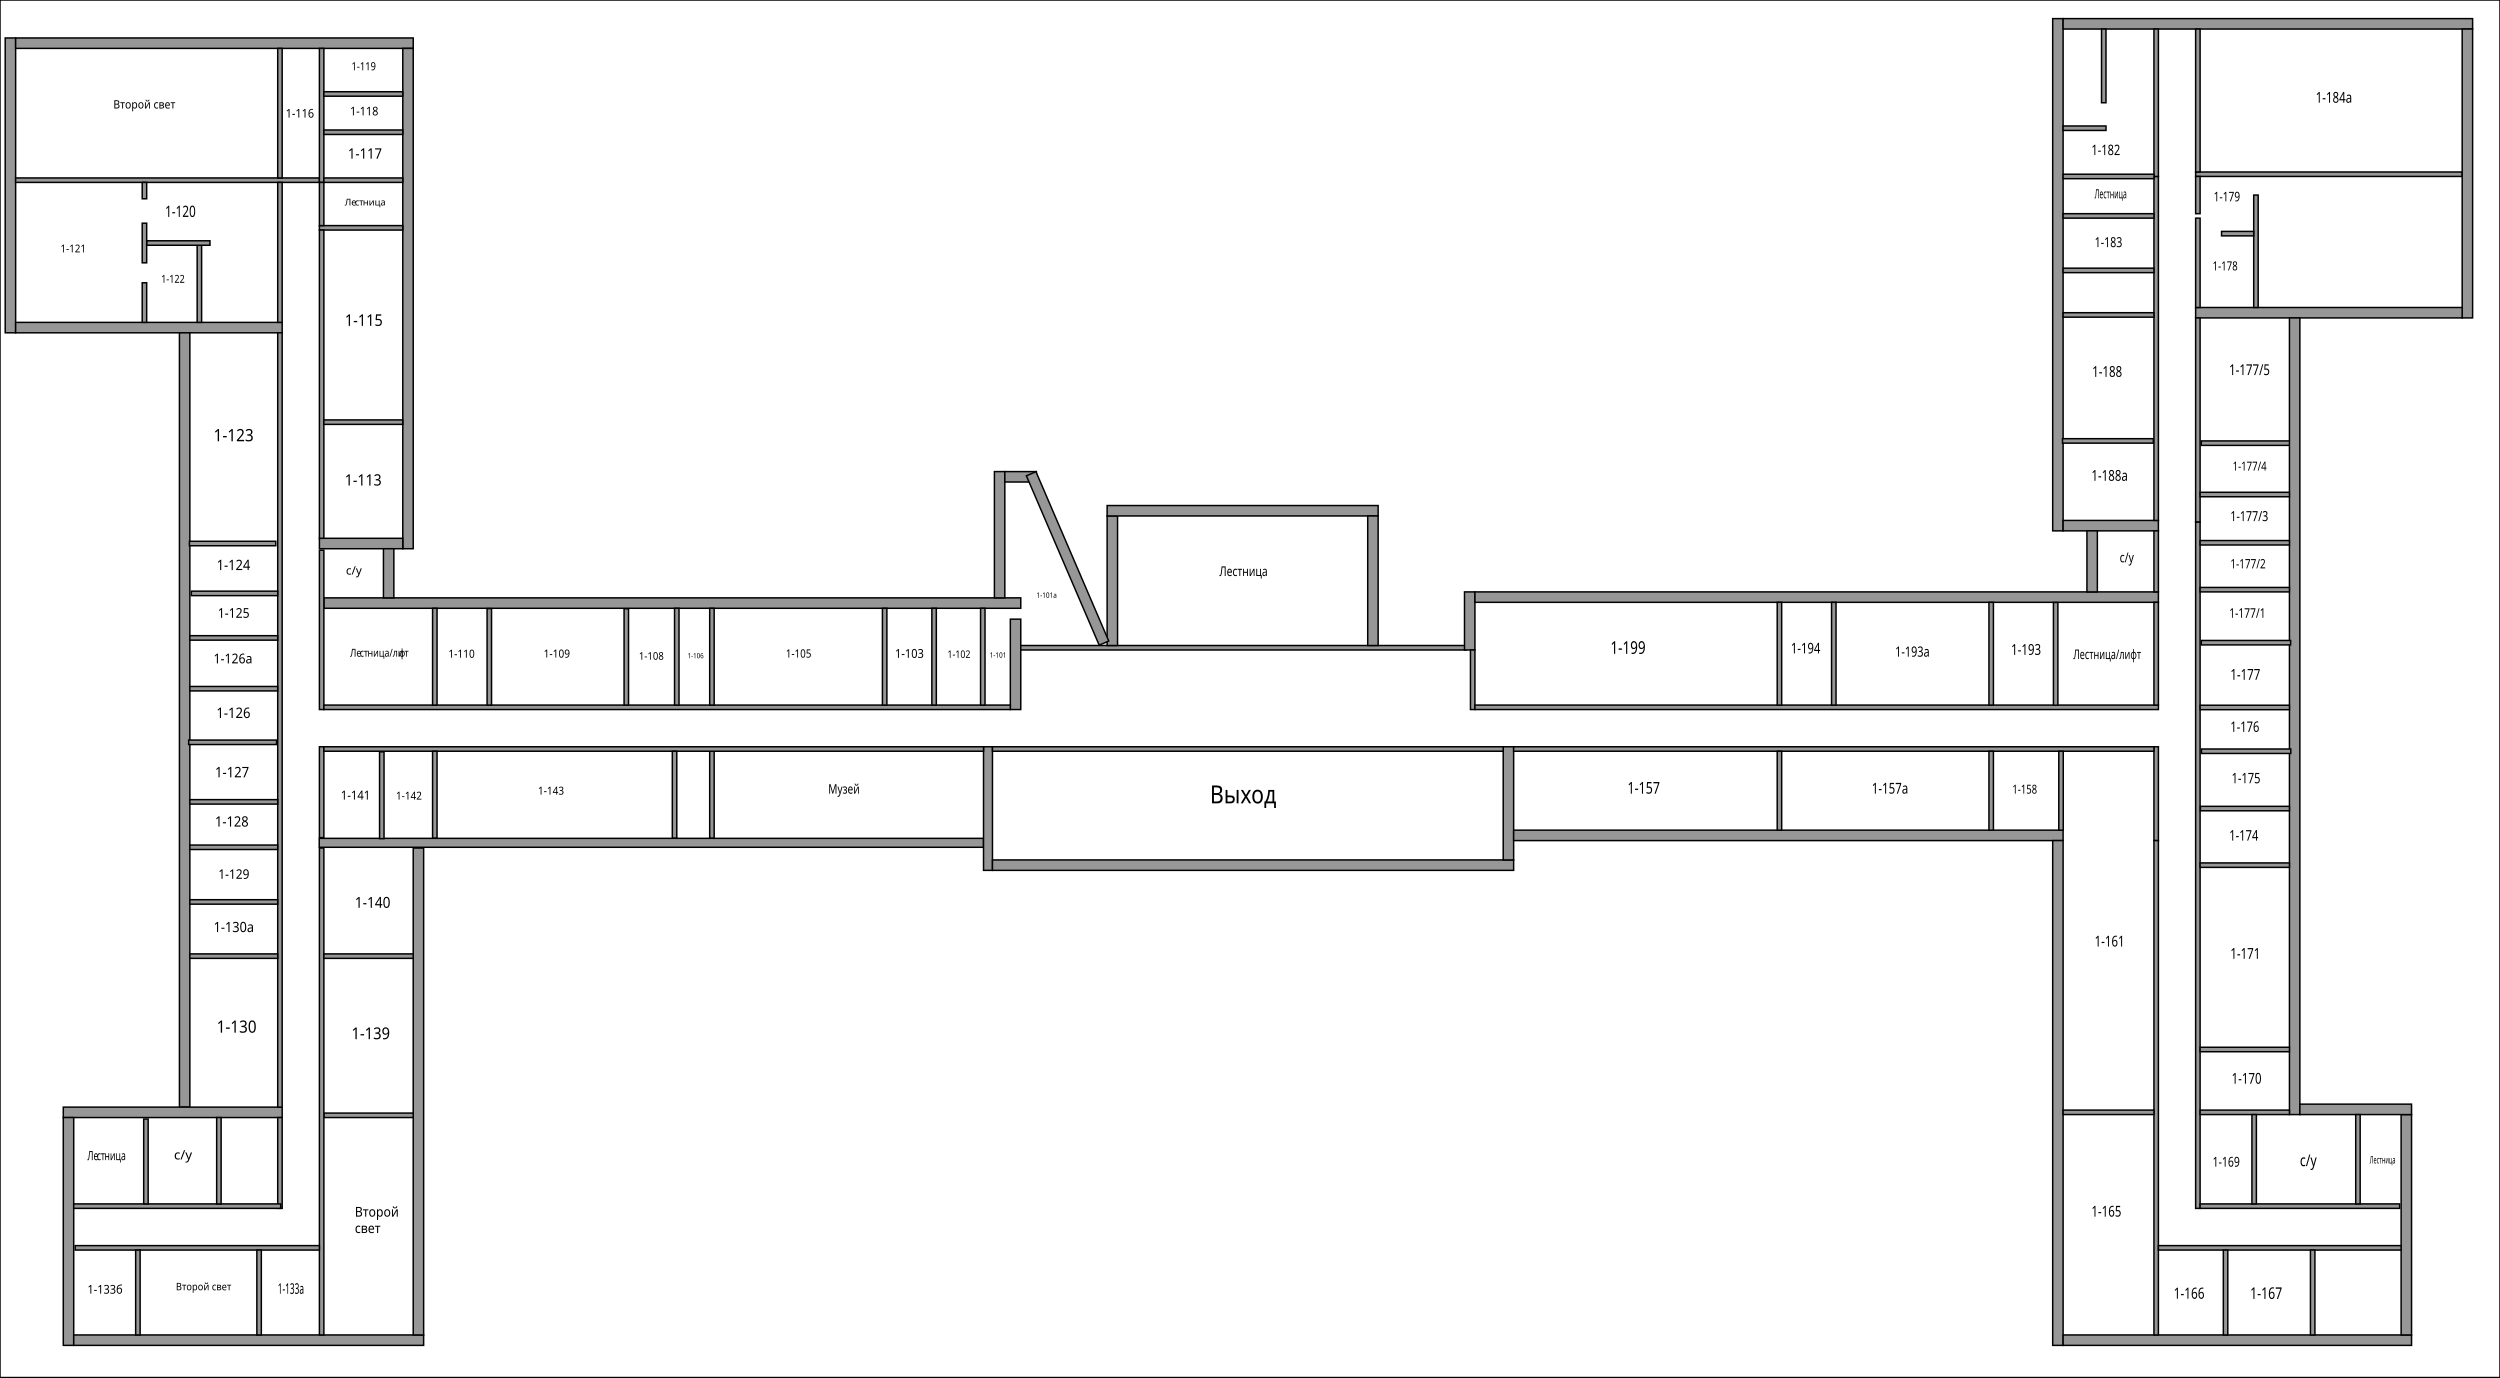
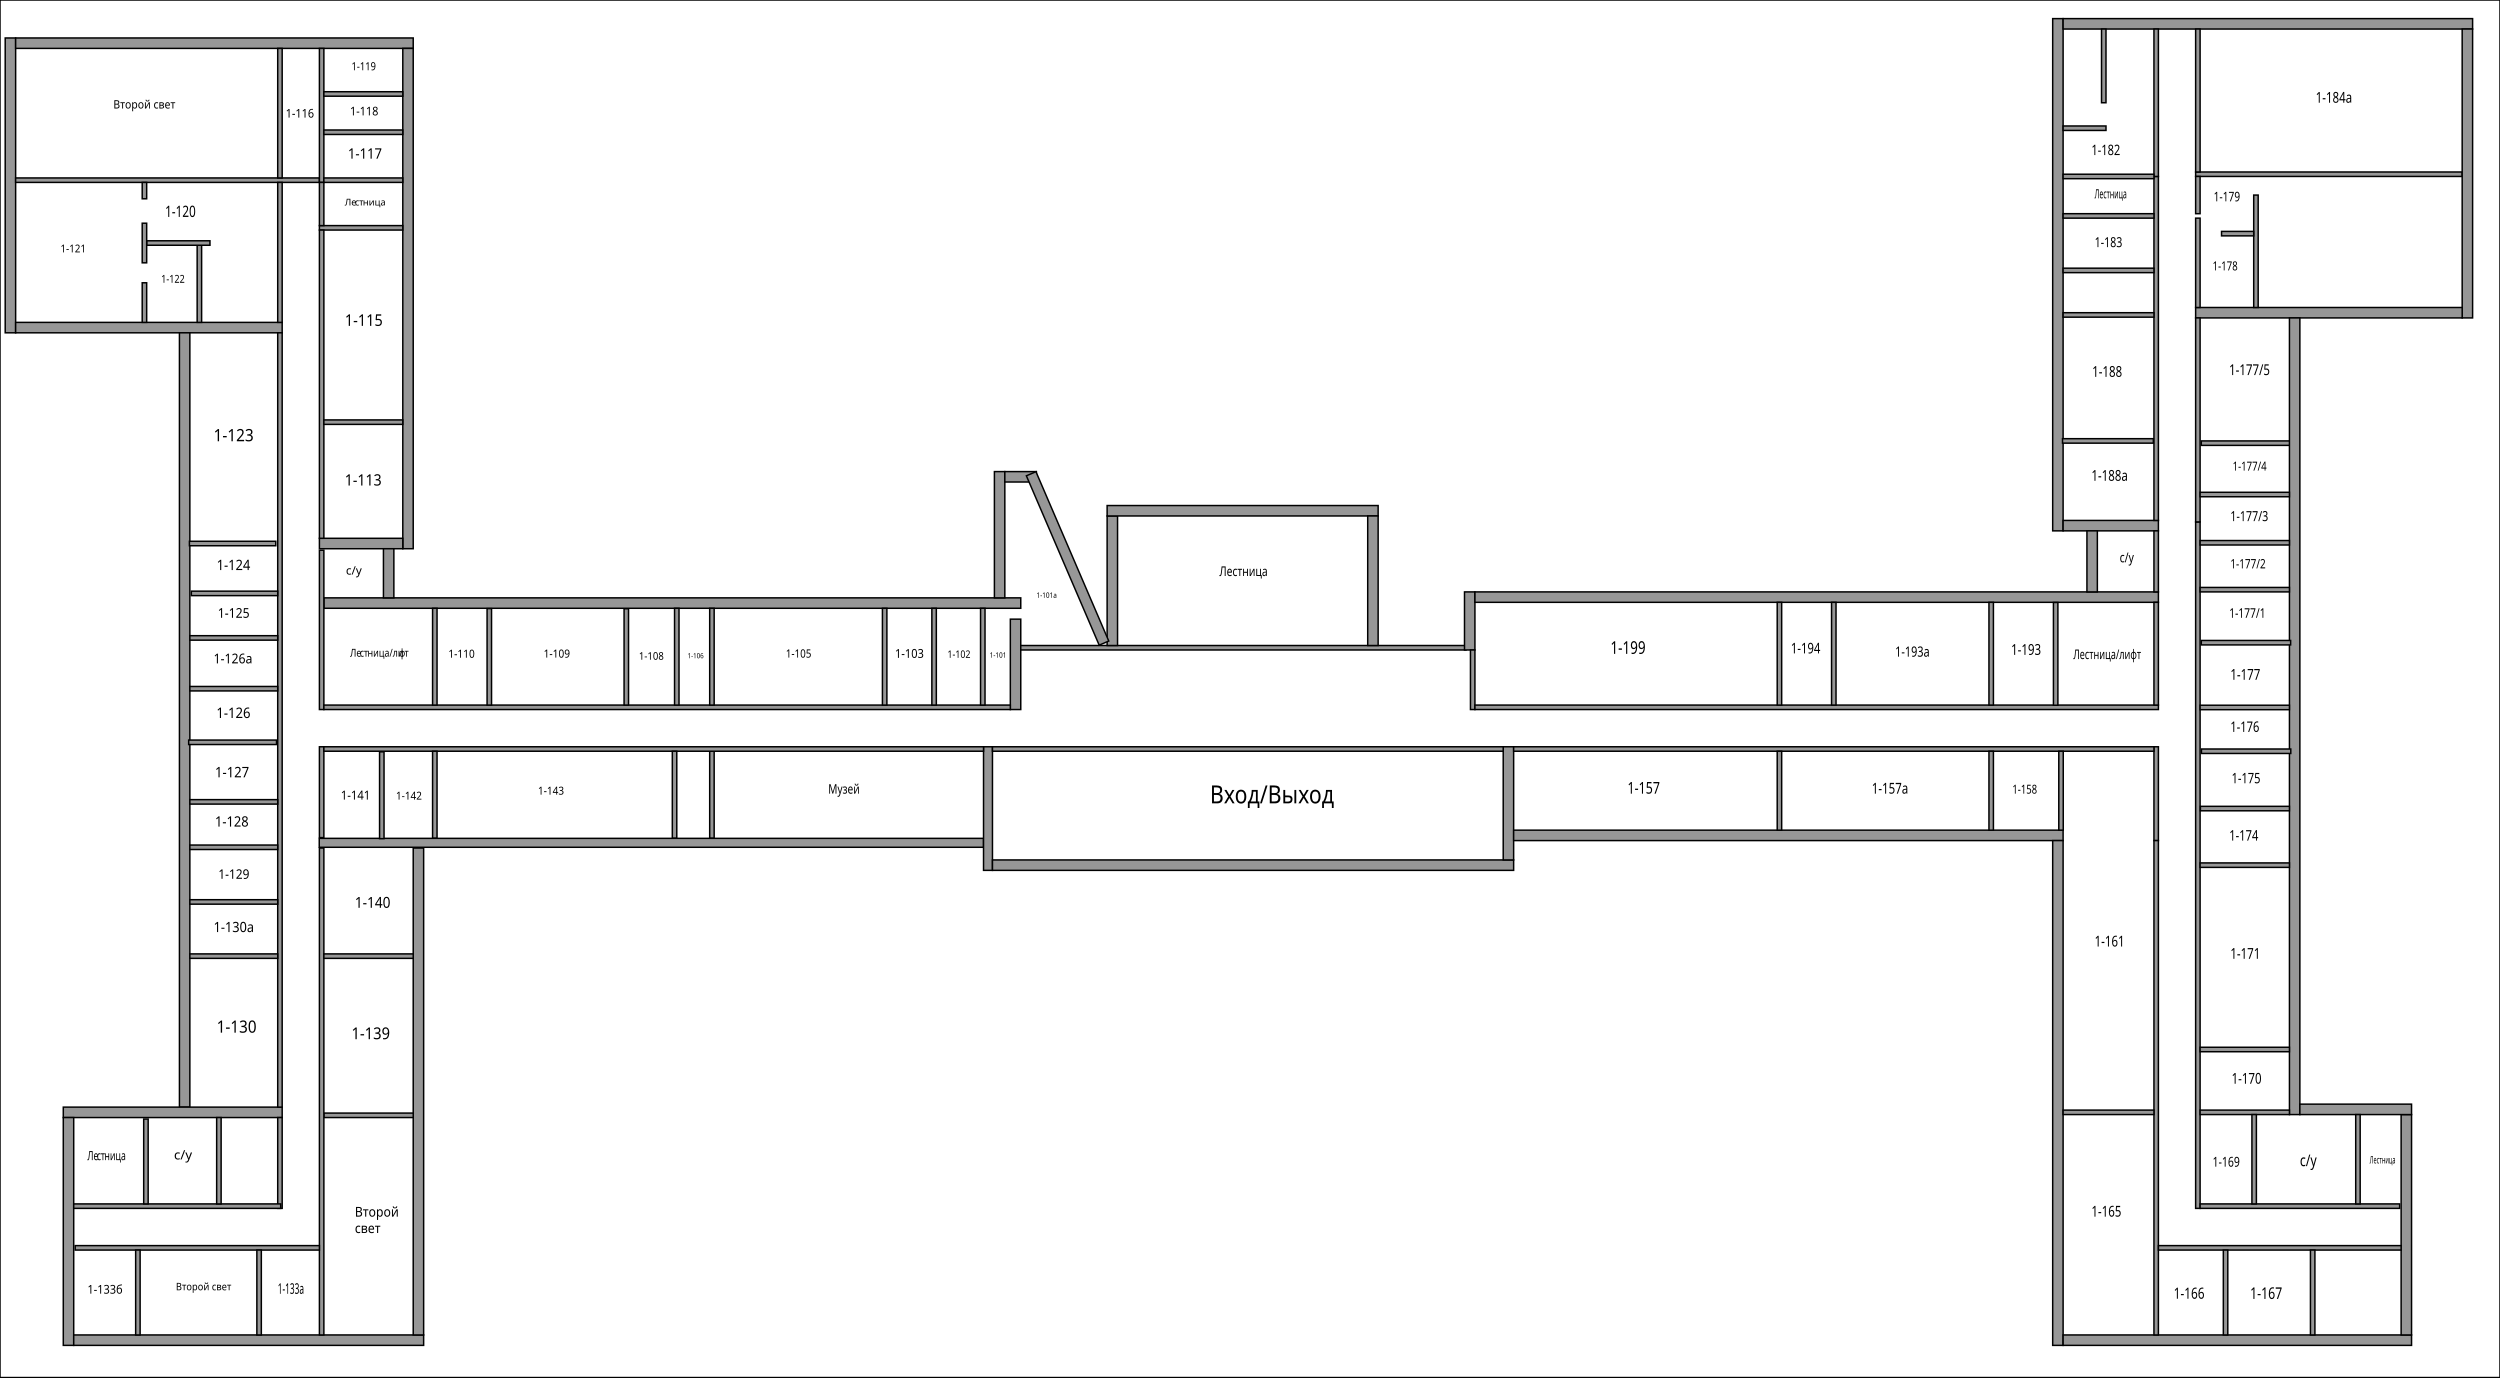
<svg xmlns="http://www.w3.org/2000/svg" version="1.1" id="Слой_1" x="0px" y="0px" viewBox="0 0 1678.9 925.1" style="enable-background:new 0 0 1678.9 925.1;" xml:space="preserve">
  <style type="text/css">
	.st0{fill:#ffffff;stroke:#000000;stroke-miterlimit:10;}
	.st1{fill:#979797;stroke:#000000;stroke-miterlimit:10;}
	.st2{fill:#979797;}
	.st3{font-family:'ArialMT';}
	.st4{font-size:17.1px;}
	.st5{font-size:8.07px;}
	.st6{font-size:12.45px;}
	.st7{font-size:12px;}
	.st8{font-size:12.71px;}
	.st9{font-size:11px;}
	.st10{font-size:13.24px;}

	.path{fill:#222976;}
	/* .aud{fill:#922c2c; fill-opacity:  1;} */

	.start{fill:#922c2c; opacity: 0.4;}
	.end{fill:green; opacity: 0.4;}

	/* .st0{fill:#1FE2FF;stroke:#000000;stroke-miterlimit:10;} */
	.st1{fill:#979797;stroke:#000000;stroke-miterlimit:10;}
	.st2{fill:#979797;}
	.st3{font-family:'ArialMT';}
	.st4{font-size:7.795px;}
	.st5{font-size:7.314px;}
	.st6{font-size:7.581px;}
	.st7{font-size:9.742px;}
	.st8{font-size:10.847px;}
	.st9{font-size:11.47px;}
	.st10{font-size:9.617px;}
	.st11{font-size:9.765px;}
	.st12{font-size:9.773px;}
	.st13{font-size:11.413px;}
	.st14{font-size:8.188px;}
	.st15{font-size:9.877px;}
	.st16{font-size:7.366px;}
	.st17{font-size:10.525px;}
	.st18{font-size:8.416px;}
	.st19{font-size:7.476px;}
	.st20{font-size:8.706px;}
	.st21{font-size:7.825px;}
	.st22{font-size:7.356px;}
	.st23{font-size:6.312px;}
	.st24{font-size:8.569px;}
	.st25{font-size:7.561px;}
	.st26{font-size:4.883px;}
	.st27{font-size:8.882px;}
	.st28{font-size:9.029px;}
	.st29{font-size:11.856px;}
	.st30{font-size:9.941px;}
	.st31{font-size:10.108px;}
	.st32{font-size:9.568px;}
	.st33{font-size:8.354px;}
	.st34{font-size:8.954px;}
	.st35{font-size:10.826px;}
	.st36{font-size:9.196px;}
	.st37{font-size:10.857px;}
	.st38{font-size:6.853px;}
	.st39{font-size:9.81px;}
	.st40{font-size:9.733px;}
	.st41{font-size:9.776px;}
	.st42{font-size:8.985px;}
	.st43{font-size:8.421px;}
	.st44{font-size:10.108px;}
	.st45{font-size:9.183px;}
	.st46{font-size:9.333px;}
	.st47{font-size:8.542px;}
	.st48{font-size:8.476px;}
	.st49{font-size:9.73px;}
	.st50{font-size:8.895px;}
	.st51{font-size:11.023px;}
	.st52{font-size:7.77px;}
	.st53{font-size:8.267px;}
	.st54{font-size:16.822px;}
	.st55{font-size:6.993px;}
	.st56{font-size:10.187px;}
	.st57{enable-background:new    ;}
	.st58{font-size:9.158px;}
	.st59{font-size:6.971px;}
	.st60{font-size:7.144px;}
	.st61{font-size:5.074px;}
	.st62{font-size:10.552px;}
	.st63{font-size:9.1px;}
	.st64{font-size:9.136px;}
	.st65{font-size:10.945px;}
	.st66{font-size:10.108px;}
	.st67{font-size:8.754px;}
	.st68{font-size:10.39px;}
	.st69{font-size:8.12px;}
	.st70{font-size:9.626px;}
	.st71{font-size:9.515px;}
	.st72{font-size:7.426px;}
	.st73{fill:#979797;stroke:#000000;stroke-width:1;stroke-miterlimit:10;}
	.st74{font-size:8.939px;}
	.st75{font-size:9.389px;}
</style>
  <g id="Слой_2_00000013167293274023752980000018160513616036727993_">
    <rect class="st0" width="1678.9" height="925.1" />
  </g>
  <g id="Слой_1_00000153699026064774283320000006926203741397764996_">
    <g id="_Слой_2">
      <rect x="3.5" y="25.5" class="st1" width="7" height="198" />
      <rect x="10.5" y="216.5" class="st1" width="179" height="7" />
      <rect x="10.5" y="25.5" class="st1" width="267" height="7" />
      <rect x="270.5" y="32.5" class="st1" width="7" height="336" />
      <rect x="214.5" y="361.5" class="st1" width="56" height="7" />
      <rect x="120.5" y="223.5" class="st1" width="7" height="520" />
      <rect x="42.5" y="743.5" class="st1" width="147" height="7" />
      <rect x="42.5" y="750.5" class="st1" width="7" height="153" />
      <rect x="49.5" y="896.5" class="st1" width="235" height="7" />
      <rect x="277.5" y="569.5" class="st1" width="7" height="327" />
      <g>
        <rect x="214.4" y="563" class="st2" width="446.1" height="6" />
        <path d="M660,563.5v5H214.9v-5H660 M661,562.5H213.9v7H661V562.5L661,562.5z" />
      </g>
      <rect x="217.5" y="401.5" class="st1" width="468" height="7" />
      <rect x="257.5" y="368.5" class="st1" width="7" height="33" />
      <rect x="10.5" y="119.5" class="st1" width="204" height="3" />
      <rect x="186.5" y="32.5" class="st1" width="3" height="87" />
      <rect x="214.5" y="32.5" class="st1" width="3" height="90" />
      <rect x="217.5" y="119.5" class="st1" width="53" height="3" />
      <rect x="186.5" y="122.5" class="st1" width="3" height="94" />
      <rect x="214.5" y="151.5" class="st1" width="56" height="3" />
      <rect x="214.5" y="122.5" class="st1" width="3" height="29" />
      <rect x="214.5" y="154.5" class="st1" width="3" height="207" />
      <rect x="217.5" y="282" class="st1" width="53" height="3" />
      <rect x="186.5" y="223.5" class="st1" width="3" height="520" />
      <rect x="127.5" y="640.6" class="st1" width="59" height="3" />
      <rect x="128.5" y="397" class="st1" width="58" height="3" />
      <rect x="127.2" y="363.5" class="st1" width="58" height="3" />
      <rect x="186.5" y="750.5" class="st1" width="3" height="61" />
      <rect x="217.5" y="747.5" class="st1" width="60" height="3" />
      <text transform="matrix(0.9 0 0 1 76.12 72.8678)" class="st3 st4">Второй свет</text>
      <text transform="matrix(0.9 0 0 1 40.5798 169.5)" class="st3 st5">1-121</text>
      <text transform="matrix(0.8306 0 0 1 236.0308 47.1924)" class="st3 st6">1-119</text>
      <text transform="matrix(0.9 0 0 1 233.6476 106.5687)" class="st3 st7">1-117</text>
      <text transform="matrix(0.9 0 0 1 231.5728 218.8588)" class="st3 st8">1-115</text>
      <text transform="matrix(0.9 0 0 1 143.4326 296.3313)" class="st3 st9">1-123</text>
      <text transform="matrix(0.9 0 0 1 145.5 382.8226)" class="st3 st10">1-124</text>
      <text transform="matrix(0.9 0 0 1 145.293 482.1855)" class="st3 st11">1-126</text>
      <rect x="214.5" y="369.5" class="st1" width="3" height="107" />
      <rect x="214.5" y="501.5" class="st1" width="3" height="61" />
      <rect x="214.5" y="569.5" class="st1" width="3" height="327" />
      <rect x="50.5" y="836.5" class="st1" width="164" height="3" />
      <rect x="172.5" y="839.5" class="st1" width="3" height="57" />
      <rect x="49.5" y="808.5" class="st1" width="139" height="3" />
      <rect x="96.5" y="751.5" class="st1" width="3" height="57" />
      <rect x="145.5" y="750.5" class="st1" width="3" height="58" />
      <text transform="matrix(0.9 0 0 1 144.3574 522.0266)" class="st3 st12">1-127</text>
      <text transform="matrix(0.9 0 0 1 145.5 693.5112)" class="st3 st13">1-130</text>
      <text transform="matrix(0.9 0 0 1 58.7063 868.7764)" class="st3 st14">1-133б</text>
      <text transform="matrix(0.5644 0 0 1 186.5 868.875)" class="st3 st15">1-133а</text>
      <g>
        <rect x="660.5" y="501.5" class="st2" width="6" height="83" />
        <path d="M666,502v82h-5v-82H666 M667,501h-7v84h7V501L667,501z" />
      </g>
      <rect x="476.6" y="504.5" class="st1" width="3" height="58.3" />
      <rect x="678.5" y="415.8" class="st1" width="7" height="60.7" />
      <rect x="217.5" y="501.5" class="st1" width="443" height="3" />
      <rect x="217.5" y="473.5" class="st1" width="461" height="3" />
      <rect x="290.5" y="408.5" class="st1" width="3" height="65" />
      <rect x="453" y="408.5" class="st1" width="3" height="65" />
      <rect x="625.8" y="408.5" class="st1" width="3" height="65" />
      <rect x="666.5" y="577.5" class="st1" width="350" height="7" />
      <rect x="1009.5" y="501.5" class="st1" width="7" height="76" />
      <rect x="666.5" y="501.5" class="st1" width="343" height="3" />
      <rect x="685.5" y="433.5" class="st1" width="299" height="3" />
      <rect x="743.5" y="346.5" class="st1" width="7" height="87" />
      <rect x="743.5" y="339.5" class="st1" width="182" height="7" />
      <rect x="918.5" y="346.5" class="st1" width="7" height="87" />
      <rect x="1016.5" y="557.5" class="st1" width="369" height="7" />
      <rect x="1446.5" y="501.5" class="st1" width="3" height="63" />
      <rect x="1016.5" y="501.5" class="st1" width="430" height="3" />
      <rect x="1193.5" y="504.5" class="st1" width="3" height="53" />
      <rect x="1335.7" y="504.5" class="st1" width="3" height="53" />
      <rect x="1382.6" y="504.5" class="st1" width="3" height="53" />
      <rect x="983.5" y="397.5" class="st1" width="7" height="39" />
      <rect x="990.5" y="397.5" class="st1" width="459" height="7" />
      <rect x="987.5" y="436.5" class="st1" width="3" height="40" />
      <rect x="990.5" y="473.5" class="st1" width="459" height="3" />
      <rect x="1446.5" y="404.5" class="st1" width="3" height="69" />
      <rect x="1379" y="404.6" class="st1" width="3" height="69" />
      <rect x="1193.5" y="404.5" class="st1" width="3" height="69" />
      <rect x="1378.5" y="12.5" class="st1" width="7" height="344" />
      <rect x="1385.5" y="349.5" class="st1" width="64" height="7" />
      <rect x="1401.5" y="356.5" class="st1" width="7" height="41" />
      <rect x="1446.5" y="356.5" class="st1" width="3" height="41" />
      <rect x="1474.5" y="350.5" class="st1" width="3" height="461" />
      <rect x="1446.5" y="118.5" class="st1" width="3" height="231" />
      <rect x="1474.5" y="115.5" class="st1" width="179" height="3" />
      <rect x="1385.5" y="12.5" class="st1" width="275" height="7" />
      <rect x="1653.5" y="19.5" class="st1" width="7" height="194" />
      <rect x="1474.5" y="206.5" class="st1" width="179" height="7" />
      <rect x="1474.5" y="213.5" class="st1" width="3" height="137" />
      <rect x="1474.5" y="146.5" class="st1" width="3" height="60" />
      <rect x="1474.5" y="19.5" class="st1" width="3" height="96" />
      <rect x="1446.5" y="19.5" class="st1" width="3" height="99" />
      <rect x="1385.5" y="117" class="st1" width="61" height="3" />
      <rect x="1385.5" y="143.5" class="st1" width="61" height="3" />
      <rect x="1385.1" y="294.6" class="st1" width="61" height="3" />
      <rect x="1478.3" y="296.1" class="st1" width="60" height="3" />
      <rect x="1537.5" y="213.5" class="st1" width="7" height="535" />
      <rect x="1513.5" y="131" class="st1" width="3" height="75.5" />
      <rect x="1378.5" y="564.5" class="st1" width="7" height="339" />
      <rect x="1385.5" y="896.5" class="st1" width="234" height="7" />
      <rect x="1612.5" y="748.5" class="st1" width="7" height="148" />
      <rect x="1544.5" y="741.5" class="st1" width="75" height="7" />
      <rect x="1446.5" y="564.5" class="st1" width="3" height="332" />
      <rect x="1477.5" y="394.5" class="st1" width="60" height="3" />
      <rect x="1478.3" y="430.1" class="st1" width="60" height="3" />
      <rect x="1478.4" y="503" class="st1" width="60" height="3" />
      <rect x="1477.5" y="579.5" class="st1" width="60" height="3" />
      <rect x="1477.5" y="703.3" class="st1" width="60" height="3" />
      <rect x="1477.5" y="745.5" class="st1" width="60" height="3" />
      <rect x="1477.5" y="808.5" class="st1" width="134" height="3" />
      <rect x="1512.3" y="748.5" class="st1" width="3" height="60" />
      <rect x="1582" y="748.5" class="st1" width="3" height="60" />
      <rect x="1449.5" y="836.5" class="st1" width="163" height="3" />
      <rect x="1551.6" y="839.5" class="st1" width="3" height="57" />
      <text transform="matrix(0.8247 0 0 1 108.2205 189.9)" class="st3 st16">1-122</text>
      <text transform="matrix(0.7509 0 0 1 110.8527 145.6911)" class="st3 st17">1-120</text>
      <text transform="matrix(0.9 0 0 1 228.8833 537)" class="st3 st18">1-141</text>
      <text transform="matrix(0.9 0 0 1 361.2577 533.65)" class="st3 st19">1-143</text>
      <text transform="matrix(1.0266 0 0 1 116.8223 778.6342)" class="st3 st20">с/у</text>
      <text transform="matrix(1 0 0 1 232.2979 385.8677)" class="st3 st21">с/у</text>
      <text transform="matrix(0.81 0 0 1 235.0835 441)" class="st3 st22">Ле</text>
      <text transform="matrix(0.81 0 0 1 241.605 441)" class="st3 st22">с</text>
      <text transform="matrix(0.81 0 0 1 244.3706 441)" class="st3 st22">т</text>
      <text transform="matrix(0.81 0 0 1 246.7759 441)" class="st3 st22">ница/ли</text>
      <text transform="matrix(0.81 0 0 1 267.8394 441)" class="st3 st22">ф</text>
      <text transform="matrix(0.81 0 0 1 271.6323 441)" class="st3 st22">т</text>
      <text transform="matrix(0.98 0 0 1 231.5171 137.9993)" class="st3 st23">Ле</text>
      <text transform="matrix(0.98 0 0 1 238.2876 137.9993)" class="st3 st23">с</text>
      <text transform="matrix(0.98 0 0 1 241.1553 137.9993)" class="st3 st23">т</text>
      <text transform="matrix(0.98 0 0 1 243.6577 137.9993)" class="st3 st23">ница</text>
      <text transform="matrix(0.68 0 0 1 58.6541 779.1205)" class="st3 st24">Ле</text>
      <text transform="matrix(0.68 0 0 1 65.0364 779.1205)" class="st3 st24">с</text>
      <text transform="matrix(0.68 0 0 1 67.7385 779.1205)" class="st3 st24">т</text>
      <text transform="matrix(0.68 0 0 1 70.093 779.1205)" class="st3 st24">ница</text>
      <text transform="matrix(0.9 0 0 1 301.0835 441.7266)" class="st3 st25">1-110</text>
      <rect x="476.6" y="408.5" class="st1" width="3" height="65" />
      <text transform="matrix(0.8484 0 0 1 461.7515 442.0811)" class="st3 st26">1-106</text>
      <text transform="matrix(0.7641 0 0 1 556.2166 532.9824)" class="st3 st27">Музей</text>
      <text transform="matrix(0.7641 0 0 1 818.8732 386.8304)" class="st3 st28">Лестница</text>
      <text transform="matrix(0.7641 0 0 1 1081.48 439.1)" class="st3 st29">1-199</text>
      <rect x="1230" y="404.5" class="st1" width="3" height="69" />
      <text transform="matrix(0.7641 0 0 1 1202.662 438.8164)" class="st3 st30">1-194</text>
      <text transform="matrix(0.7641 0 0 1 1256.999 532.9824)" class="st3 st31">1-157а</text>
      <text transform="matrix(0.7641 0 0 1 1272.698 441)" class="st3 st32">1-193а</text>
      <text transform="matrix(0.7641 0 0 1 1350.556 439.7852)" class="st3 st31">1-193</text>
      <text transform="matrix(0.7641 0 0 1 1351.39 532.9824)" class="st3 st33">1-158</text>
      <text transform="matrix(0.6796 0 0 1 1392.34 442.5908)" class="st3 st34">Лестница/лифт</text>
      <text transform="matrix(0.7641 0 0 1 1406.63 635.6514)" class="st3 st31">1-161</text>
      <text transform="matrix(0.7641 0 0 1 1404.483 817.0488)" class="st3 st31">1-165</text>
      <rect x="1385.5" y="745.5" class="st1" width="61" height="3" />
      <text transform="matrix(0.7641 0 0 1 1511.065 872.3086)" class="st3 st35">1-167</text>
      <text transform="matrix(0.7641 0 0 1 1485.86 783.5)" class="st3 st36">1-169</text>
      <text transform="matrix(0.7641 0 0 1 1544.5 783.1396)" class="st3 st37">с/y</text>
      <text transform="matrix(0.5384 0 0 1 1591.341 781.3298)" class="st3 st38">Лестница</text>
      <text transform="matrix(0.7641 0 0 1 1497.049 564.5)" class="st3 st39">1-174</text>
      <text transform="matrix(0.7641 0 0 1 1498.623 526.0137)" class="st3 st40">1-175</text>
      <text transform="matrix(0.7641 0 0 1 1497.781 491.5215)" class="st3 st41">1-176</text>
      <text transform="matrix(0.7641 0 0 1 1497.049 414.8877)" class="st3 st42">1-177/1</text>
      <text transform="matrix(0.7641 0 0 1 1499.317 316.0454)" class="st3 st43">1-177/4</text>
      <text transform="matrix(0.7641 0 0 1 1496.948 251.8916)" class="st3 st44">1-177/5</text>
      <text transform="matrix(0.7641 0 0 1 1423.477 377.624)" class="st3 st45">с/у</text>
      <text transform="matrix(0.7641 0 0 1 1404.483 322.9019)" class="st3 st44">1-188а</text>
      <text transform="matrix(0.7641 0 0 1 1405 253.0827)" class="st3 st44">1-188</text>
      <text transform="matrix(0.7641 0 0 1 1406.67 165.9607)" class="st3 st46">1-183</text>
      <text transform="matrix(0.5384 0 0 1 1406.63 133.2031)" class="st3 st47">Лестница</text>
      <text transform="matrix(0.7641 0 0 1 1555.108 69)" class="st3 st44">1-184а</text>
      <rect x="1385.5" y="180.1" class="st1" width="61" height="3" />
      <text transform="matrix(0.7641 0 0 1 1485.86 181.6)" class="st3 st48">1-178</text>
      <text transform="matrix(0.7641 0 0 1 1404.483 104.1455)" class="st3 st49">1-182</text>
      <rect x="95.5" y="189.9" class="st1" width="3" height="26.6" />
      <text transform="matrix(0.9 0 0 1 146.6094 590.1835)" class="st3 st50">1-129</text>
      <rect x="217.5" y="640.6" class="st1" width="60" height="3" />
      <text transform="matrix(0.9 0 0 1 236.0308 697.8734)" class="st3 st51">1-139</text>
      <rect x="290.5" y="504.5" class="st1" width="3" height="58.3" />
      <rect x="592.6" y="408.5" class="st1" width="3" height="65" />
      <text transform="matrix(0.8484 0 0 1 527.7004 441.6387)" class="st3 st52">1-105</text>
      <text transform="matrix(0.9 0 0 1 601.0239 441.7871)" class="st3 st53">1-103</text>
-       <text transform="matrix(0.8484 0 0 1 812.5696 539.5)" class="st3 st54">Выход</text>
+       <text transform="matrix(0.8484 0 0 1 812.5696 539.5)" class="st3 st54">Вход/Выход</text>
      <text transform="matrix(0.8484 0 0 1 636.2451 441.8174)" class="st3 st55">1-102</text>
      <rect x="217.5" y="87.3" class="st1" width="53" height="3" />
      <rect x="132.4" y="164.7" class="st1" width="3" height="51.8" />
      <rect x="98.5" y="161.7" class="st1" width="42.5" height="3" />
      <rect x="126.7" y="497" class="st1" width="59" height="3" />
      <rect x="127.5" y="567.5" class="st1" width="59" height="3" />
      <rect x="91.1" y="839.5" class="st1" width="3" height="57" />
      <text transform="matrix(0.9 0 0 1 238.2876 609.6517)" class="st3 st56">1-140</text>
      <text transform="matrix(0.9 0 0 1 238.2876 817.0488)" class="st57">
        <tspan x="0" y="0" class="st3 st58">Второй</tspan>
        <tspan x="0" y="11" class="st3 st58">свет</tspan>
      </text>
      <text transform="matrix(0.9 0 0 1 118.1133 866.5127)" class="st3 st59">Второй свет</text>
      <rect x="451.5" y="504.5" class="st1" width="3" height="58.3" />
      <rect x="419.1" y="408.8" class="st1" width="3" height="64.7" />
      <text transform="matrix(0.9 0 0 1 429.0161 443.0674)" class="st3 st60">1-108</text>
      <rect x="327.1" y="408.7" class="st1" width="3" height="64.8" />
      <text transform="matrix(0.9 0 0 1 365.061 441.6387)" class="st3 st25">1-109</text>
      <rect x="658.5" y="408.5" class="st1" width="3" height="65" />
      <text transform="matrix(0.8484 0 0 1 664.627 441.7266)" class="st3 st61">1-101</text>
      <text transform="matrix(0.9 0 0 1 231.5171 326.063)" class="st3 st62">1-113</text>
      <rect x="127.5" y="461" class="st1" width="59" height="3" />
      <text transform="matrix(0.9 0 0 1 146.2422 414.8877)" class="st3 st63">1-125</text>
      <rect x="127.5" y="426.9" class="st1" width="59" height="3" />
      <text transform="matrix(0.9 0 0 1 143.4326 445.498)" class="st3 st64">1-126а</text>
      <text transform="matrix(0.7641 0 0 1 1092.928 532.9824)" class="st3 st65">1-157</text>
      <rect x="1335.7" y="404.5" class="st1" width="3" height="69" />
      <rect x="1385.5" y="210" class="st1" width="61" height="3" />
      <rect x="1385.5" y="84.6" class="st1" width="28.8" height="3" />
      <rect x="1477.5" y="330.6" class="st1" width="60" height="3" />
      <rect x="1477.5" y="363" class="st1" width="60" height="3" />
      <text transform="matrix(0.7641 0 0 1 1498.623 727.792)" class="st3 st66">1-170</text>
      <text transform="matrix(0.7641 0 0 1 1497.781 643.8989)" class="st3 st31">1-171</text>
      <rect x="1477.7" y="541.5" class="st1" width="59.8" height="3" />
      <text transform="matrix(0.7641 0 0 1 1497.79 456.5063)" class="st3 st31">1-177</text>
      <text transform="matrix(0.7641 0 0 1 1497.782 381.7007)" class="st3 st67">1-177/2</text>
      <rect x="1493.1" y="839.5" class="st1" width="3" height="57" />
      <text transform="matrix(0.7641 0 0 1 1459.758 872.1836)" class="st3 st68">1-166</text>
      <rect x="95.5" y="149.9" class="st1" width="3" height="26.6" />
      <rect x="95.5" y="122.5" class="st1" width="3" height="11" />
      <rect x="217.5" y="61.6" class="st1" width="53" height="3" />
      <text transform="matrix(0.9 0 0 1 235.0376 77.5)" class="st3 st69">1-118</text>
      <text transform="matrix(0.9 0 0 1 191.8407 78.9893)" class="st3 st69">1-116</text>
      <rect x="127.5" y="604.2" class="st1" width="59" height="3" />
      <rect x="127.5" y="537" class="st1" width="59" height="3" />
      <text transform="matrix(0.9 0 0 1 144.3574 555.107)" class="st3 st70">1-128</text>
      <text transform="matrix(0.9 0 0 1 143.4326 625.9307)" class="st3 st71">1-130а</text>
      <rect x="254.9" y="504.9" class="st1" width="3" height="58.3" />
      <text transform="matrix(0.9 0 0 1 265.9033 537)" class="st3 st72">1-142</text>
      <rect x="667.8" y="316.7" class="st1" width="7" height="84.8" />
      <rect x="674.8" y="316.7" class="st1" width="21.2" height="7" />
      <rect x="713.4" y="313.1" transform="matrix(0.9187 -0.395 0.395 0.9187 -89.8086 313.6721)" class="st73" width="7" height="123.8" />
      <text transform="matrix(0.8484 0 0 1 696.0752 401.5)" class="st3 st61">1-101а</text>
      <rect x="1411.3" y="19.5" class="st1" width="3" height="49.5" />
      <rect x="1491.9" y="155.4" class="st1" width="21.6" height="3" />
      <text transform="matrix(0.7641 0 0 1 1486.56 135.2041)" class="st3 st74">1-179</text>
      <rect x="1477.5" y="473.6" class="st1" width="60" height="3" />
      <text transform="matrix(0.7641 0 0 1 1497.781 349.9507)" class="st3 st75">1-177/3</text>
    </g>
    <rect x="1474.5" y="118.5" class="st1" width="3" height="25" />
  </g>
</svg>
